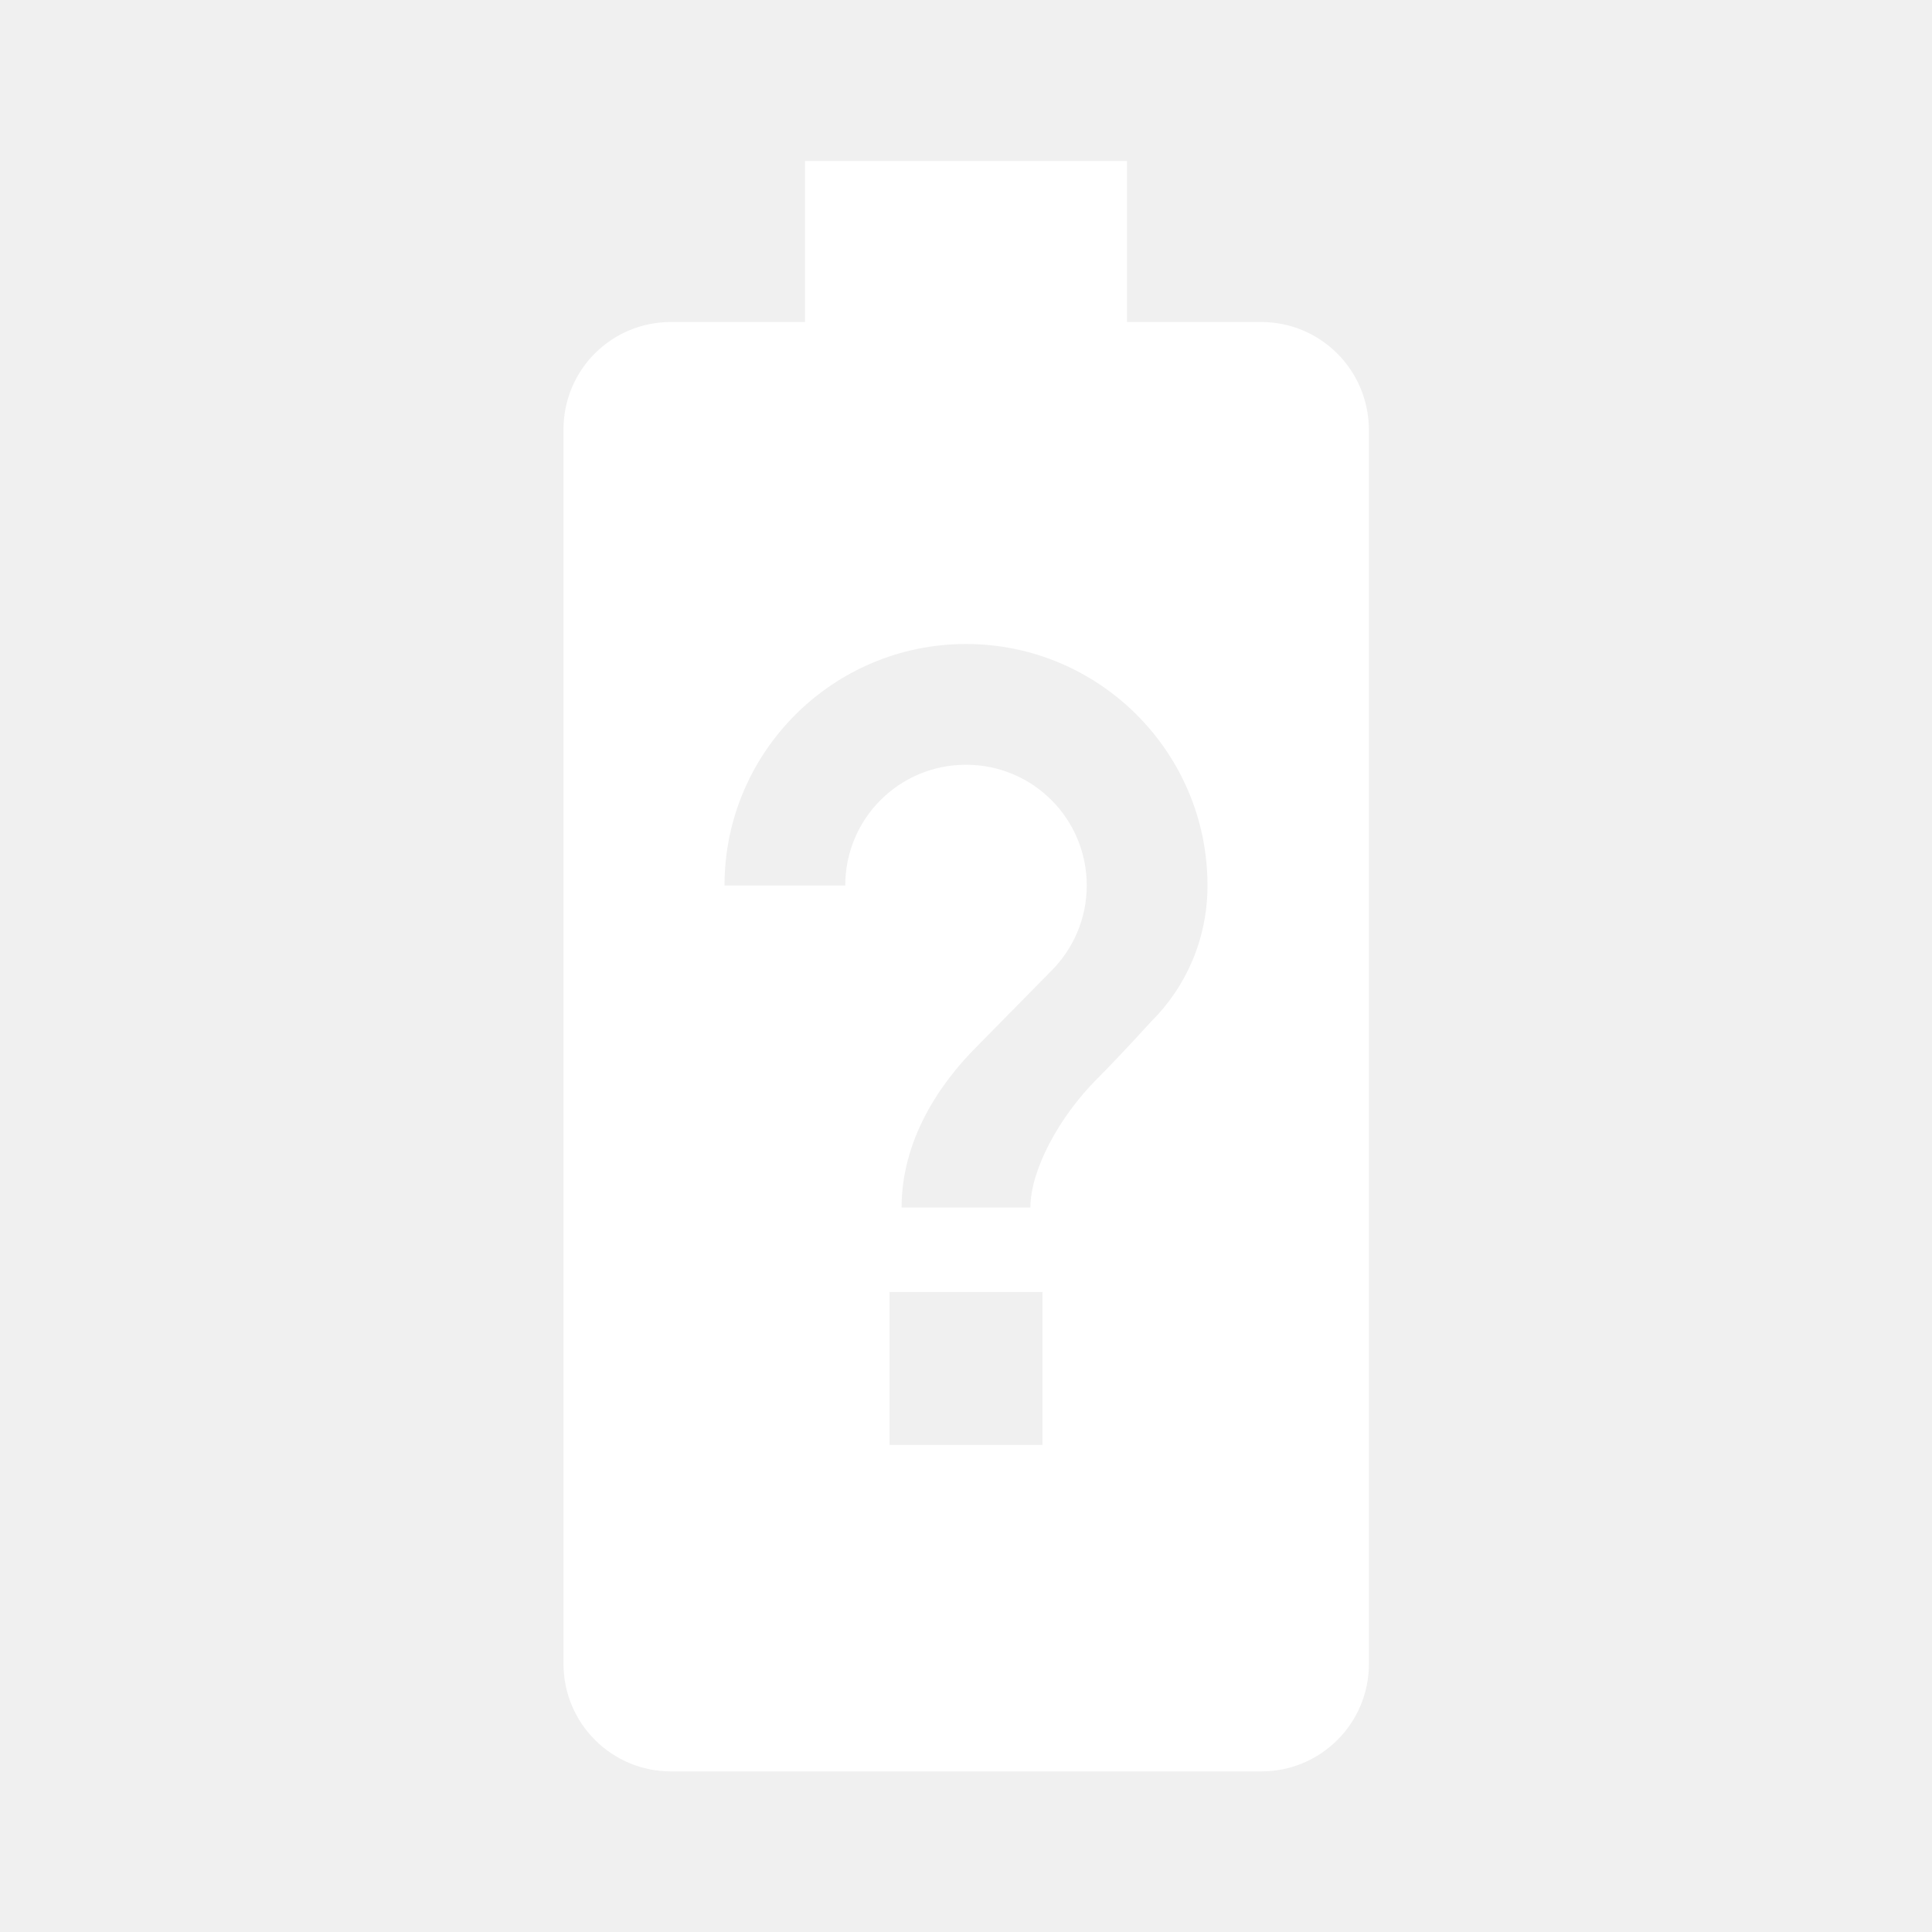
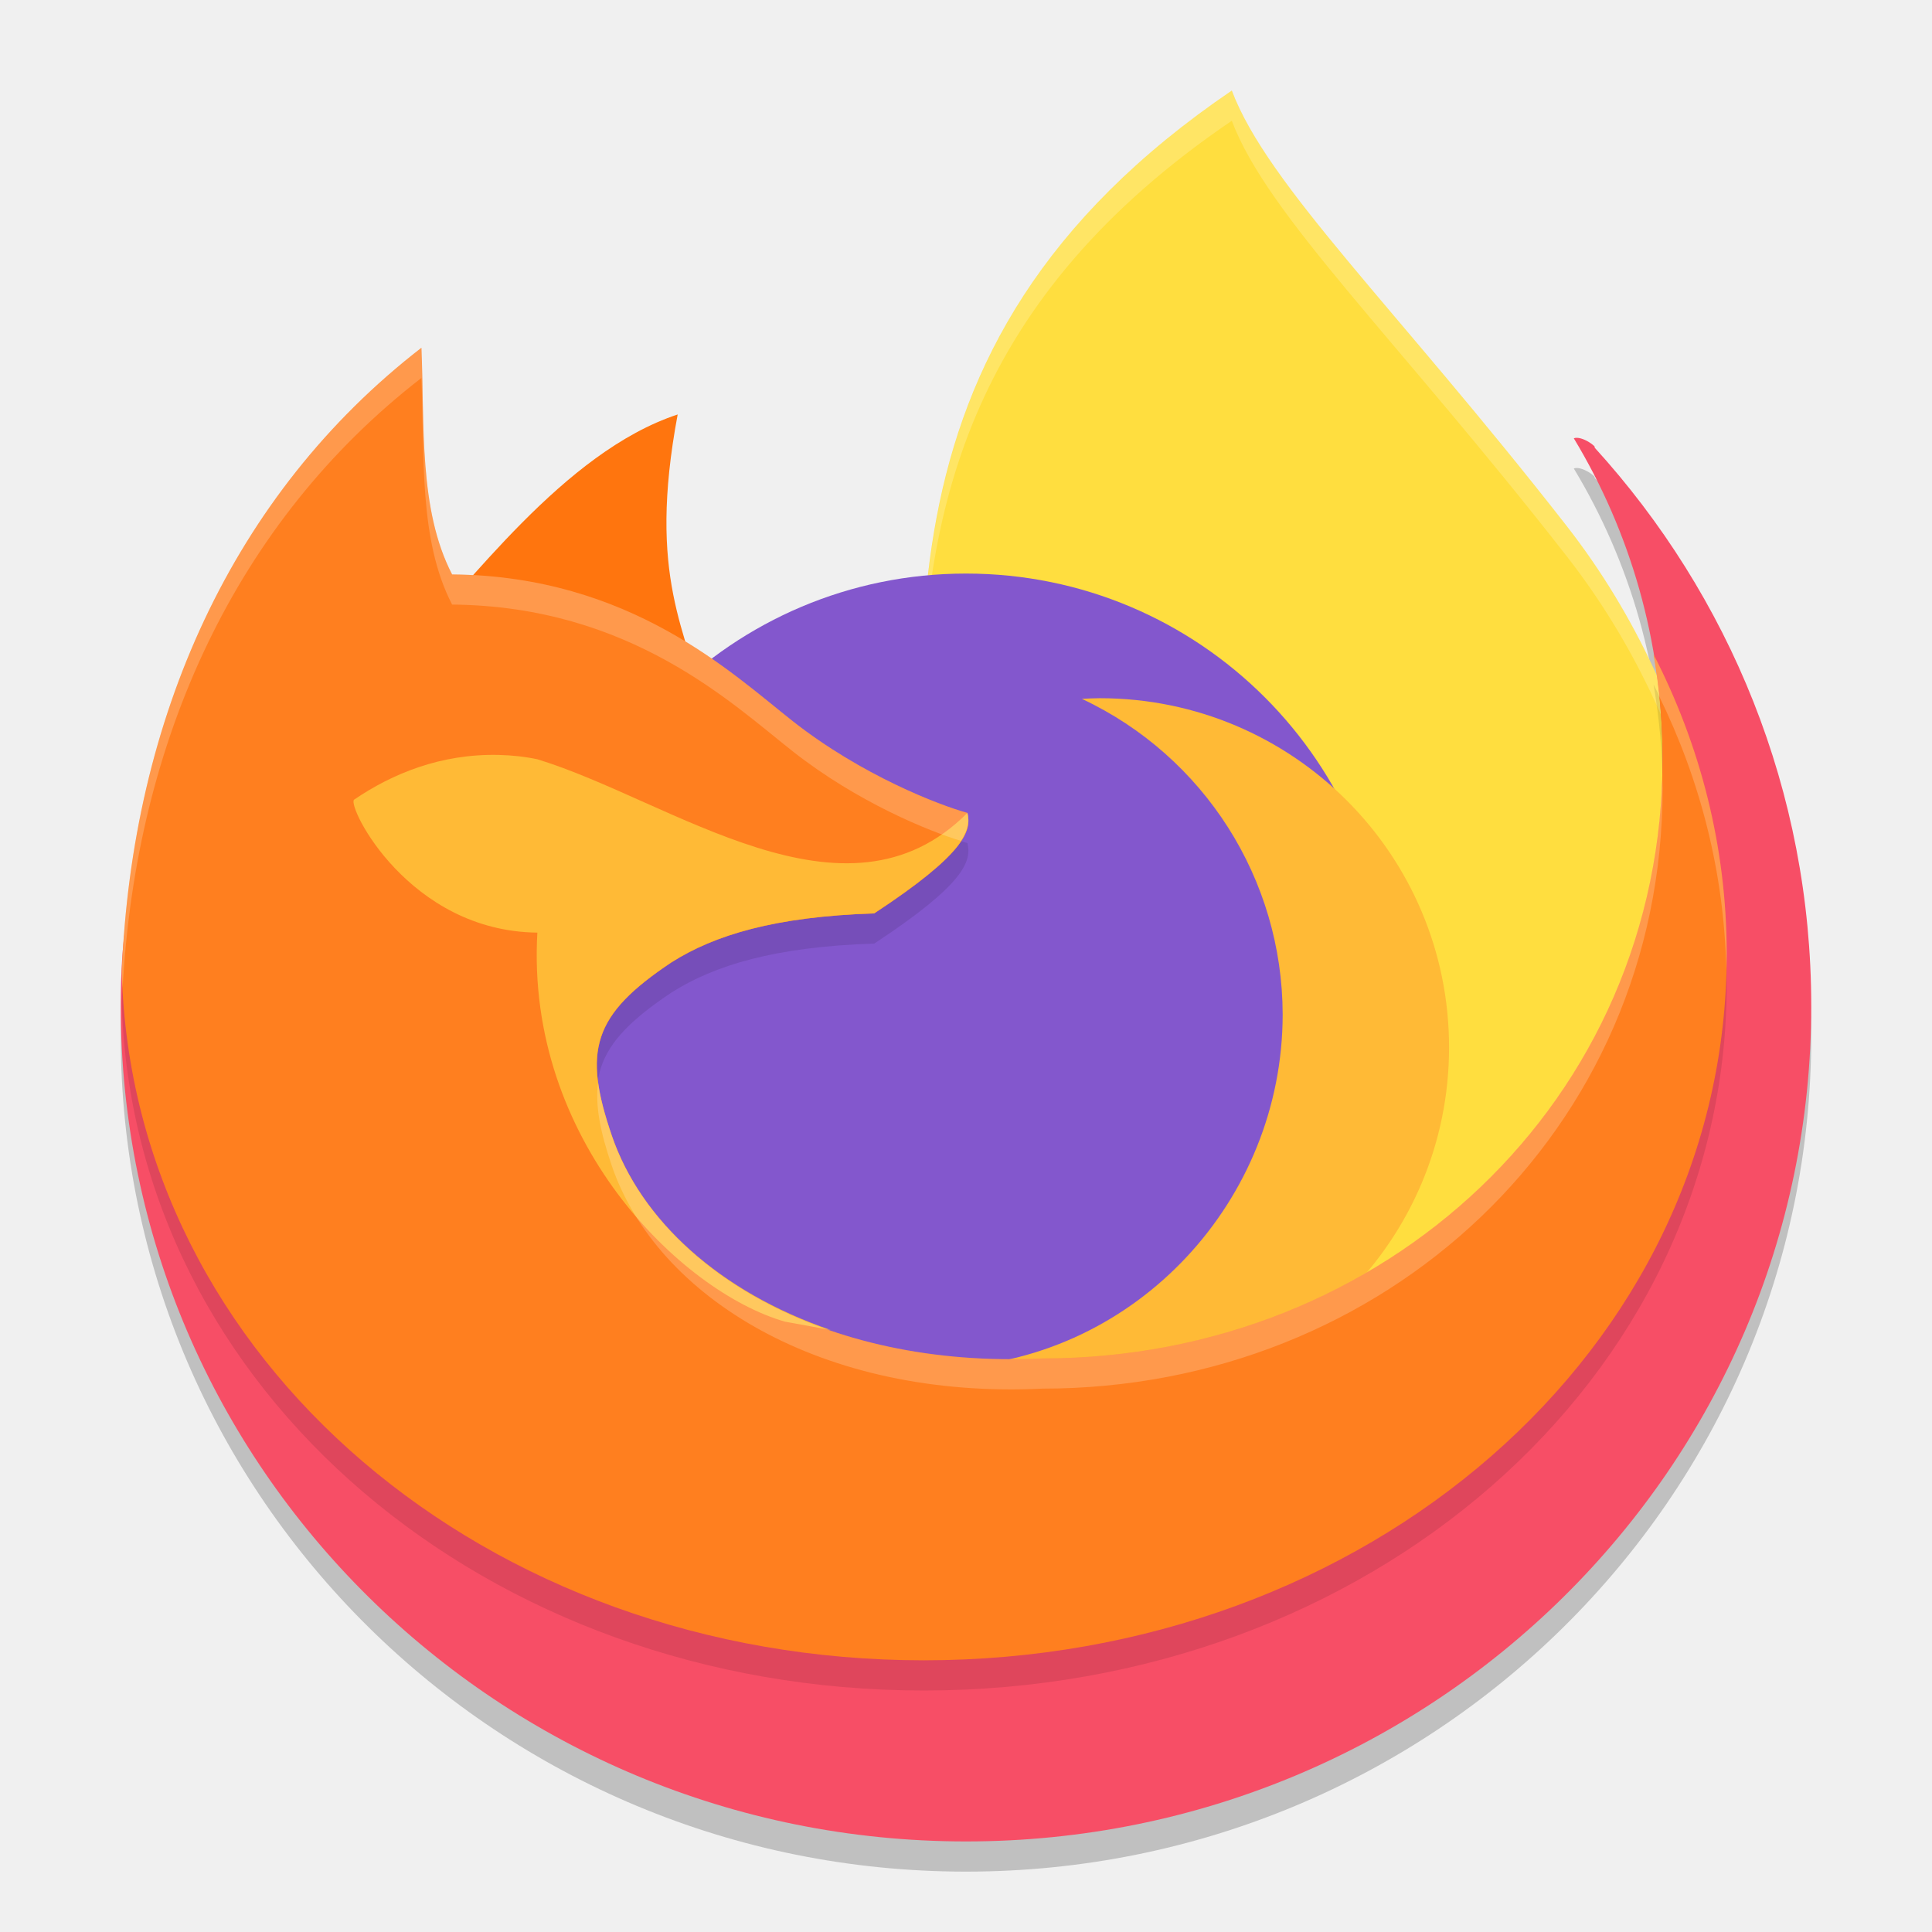
- <svg xmlns="http://www.w3.org/2000/svg" width="48" height="48" viewBox="0 0 48 48" version="1.1" id="svg4">
-   <defs id="defs8" />
-   <path d="M31.33 8H28V4h-8v4h-3.33C15.19 8 14 9.19 14 10.67v30.67c0 1.47 1.19 2.67 2.67 2.67h14.67c1.47 0 2.67-1.19 2.67-2.67V10.67C34 9.19 32.81 8 31.33 8zM25.9 35.9h-3.8v-3.8h3.8v3.8zm2.7-10.52s-.76.84-1.34 1.42c-.97.97-1.66 2.29-1.66 3.2h-3.2c0-1.66.92-3.05 1.86-3.99l1.86-1.89c.54-.54.88-1.29.88-2.12 0-1.66-1.34-3-3-3s-3 1.34-3 3h-3c0-3.31 2.69-6 6-6s6 2.69 6 6c0 1.32-.53 2.52-1.4 3.38z" id="path2" style="fill:#ffffff;fill-opacity:1" />
+ <svg xmlns="http://www.w3.org/2000/svg" width="64" height="64" version="1">
+   <path style="opacity:0.2" d="M 14.337,24.07 C 7.787,29.135 4,25.47 4,34.327 4,49.61 16.536,62 32,62 47.464,62 60,49.61 60,34.327 60,27.212 57.283,20.723 52.818,15.821 c 0.1,-0.004 -0.418,-0.401 -0.684,-0.302 1.867,3.094 2.941,6.719 2.941,10.596 0,11.345 -6.31,22.584 -17.655,22.584 -7.287,0.354 -16.994,-4.305 -18.488,-8.664 -0.964,-2.812 -0.721,-5.971 1.902,-7.72 1.424,-0.904 3.501,-1.797 6.787,-1.902 C 30.622,28.44 29.162,28.664 29.017,28.067 28.085,27.812 26.43,27.459 24.145,25.661 22.121,24.068 21.181,23.464 15.283,23.409 14.168,21.263 14.446,26.617 14.337,24.07 Z" />
+   <path style="fill:#ffde3f" d="m 40.805,3 c 1.181,3.144 5.452,7.199 11.086,14.415 4.771,6.111 5.318,12.929 7.082,19.059 L 45.715,47.885 30.74,32.511 C 30.673,22.291 28.22,11.554 40.805,3 Z" />
+   <path style="opacity:0.2;fill:#ffffff" d="M 40.805 3 C 31.767 9.143 30.492 16.412 30.512 23.807 C 30.617 16.758 32.175 9.865 40.805 4 C 41.986 7.144 46.257 11.199 51.891 18.414 C 56.453 24.258 57.163 30.743 58.758 36.66 L 58.973 36.475 C 57.209 30.344 56.662 23.525 51.891 17.414 C 46.257 10.199 41.986 6.144 40.805 3 z" />
+   <path style="fill:#ff750e" d="m 13.538,21.4 c 1.945,-1.93 5.121,-6.424 8.911,-7.67 -1.018,5.427 0.302,7.151 0.959,9.926 l -6.091,-1.579 z" />
+   <circle style="fill:#8357cd" cx="32" cy="33" r="14" />
+   <path style="fill:#ffba36" d="m 36.435,23.129 c -0.199,0.002 -0.398,0.009 -0.597,0.021 4.055,1.903 6.646,5.977 6.652,10.456 -0.003,6.154 -4.824,11.369 -10.97,11.687 1.537,0.727 3.215,0.966 4.915,0.971 6.388,5.8e-5 11.567,-5.179 11.567,-11.567 C 48.003,28.308 42.824,23.129 36.435,23.129 Z" />
+   <path id="ellipse841" style="fill:#f74e66" d="M 14.337,23.07 C 7.787,28.135 4,24.47 4,33.327 4,48.61 16.536,61 32,61 47.464,61 60,48.61 60,33.327 60,26.212 57.283,19.723 52.818,14.821 c 0.1,-0.004 -0.418,-0.401 -0.684,-0.302 1.867,3.094 2.941,6.719 2.941,10.596 0,11.345 -6.31,22.584 -17.655,22.584 -7.287,0.354 -16.994,-4.305 -18.488,-8.664 -0.964,-2.812 -0.721,-5.971 1.902,-7.72 1.424,-0.904 3.501,-1.797 6.787,-1.902 C 30.622,27.44 29.162,27.664 29.017,27.067 28.085,26.812 26.43,26.459 24.145,24.661 22.121,23.068 21.181,22.464 15.283,22.409 14.168,20.263 14.446,25.617 14.337,23.07 Z" />
+   <path style="opacity:0.1" d="M 13.959,12.521 C 7.69,17.37 4.374,24.804 4.033,33.199 4.391,46.064 16.135,56 30.6,56 45.291,56 57.2,45.744 57.2,32.6 c 0,-3.542 -0.871,-6.902 -2.423,-9.923 0.189,1.119 0.298,2.264 0.298,3.437 C 55.075,37.459 45.877,46 34.532,46 27.245,46.354 21.763,42.986 20.269,38.627 19.306,35.814 19.621,34.627 22.244,32.879 c 1.424,-0.904 3.43,-1.517 6.716,-1.621 3.001,-1.974 3.231,-2.733 3.087,-3.33 -0.932,-0.255 -3.504,-1.242 -5.789,-3.041 -2.024,-1.593 -5.383,-4.803 -11.281,-4.858 -1.114,-2.146 -0.908,-4.959 -1.017,-7.507 z" />
+   <path style="fill:#ff7f1f" d="M 13.959,11.521 C 7.69,16.37 4.374,23.804 4.033,32.199 4.391,45.064 16.135,55 30.6,55 45.291,55 57.2,44.744 57.2,31.6 c 0,-3.542 -0.871,-6.902 -2.423,-9.923 0.189,1.119 0.298,2.264 0.298,3.437 C 55.075,36.459 45.877,45 34.532,45 27.245,45.354 21.763,41.986 20.269,37.627 19.306,34.814 19.621,33.627 22.244,31.879 c 1.424,-0.904 3.43,-1.517 6.716,-1.621 3.001,-1.974 3.231,-2.733 3.087,-3.33 -0.932,-0.255 -3.504,-1.242 -5.789,-3.041 -2.024,-1.593 -5.383,-4.803 -11.281,-4.858 -1.114,-2.146 -0.908,-4.959 -1.017,-7.507 z" />
+   <path style="fill:#ffba36" d="m 16.512,25.008 c -1.905,-0.041 -3.511,0.615 -4.785,1.484 -0.228,0.228 1.816,4.358 6.074,4.402 C 17.406,37.764 22.548,42.787 26,43.781 l 1.516,0.277 C 23.846,42.8 21.229,40.424 20.27,37.625 c -0.964,-2.812 -0.65,-3.998 1.973,-5.746 1.424,-0.904 3.429,-1.516 6.715,-1.621 1.501,-0.987 2.312,-1.672 2.727,-2.184 0.207,-0.256 0.315,-0.466 0.363,-0.652 0.048,-0.186 0.036,-0.347 0,-0.496 -4.046,4.074 -9.79,-0.409 -14.242,-1.773 -0.419,-0.089 -0.853,-0.135 -1.293,-0.145 z" />
+   <path style="opacity:0.2;fill:#ffffff" d="M 13.959 11.521 C 7.689 16.37 4.375 23.805 4.033 32.199 C 4.038 32.377 4.053 32.552 4.062 32.729 C 4.508 24.528 7.808 17.279 13.959 12.521 C 14.068 15.069 13.862 17.882 14.977 20.027 C 20.875 20.082 24.234 23.294 26.258 24.887 C 28.417 26.586 30.786 27.538 31.832 27.855 C 32.085 27.466 32.108 27.18 32.047 26.928 C 31.115 26.673 28.543 25.685 26.258 23.887 C 24.234 22.294 20.875 19.082 14.977 19.027 C 13.862 16.882 14.068 14.069 13.959 11.521 z M 54.777 21.678 C 54.854 22.13 54.907 22.589 54.955 23.051 C 56.322 25.837 57.114 28.899 57.186 32.121 C 57.19 31.947 57.199 31.775 57.199 31.6 C 57.199 28.057 56.329 24.699 54.777 21.678 z M 55.061 25.748 C 54.724 36.775 45.663 45 34.531 45 C 27.244 45.354 21.764 41.986 20.27 37.627 C 20.037 36.949 19.884 36.369 19.814 35.85 C 19.711 36.605 19.876 37.477 20.27 38.627 C 21.764 42.986 27.244 46.354 34.531 46 C 45.876 46 55.076 37.458 55.076 26.113 C 55.076 25.99 55.063 25.871 55.061 25.748 z" />
</svg>
